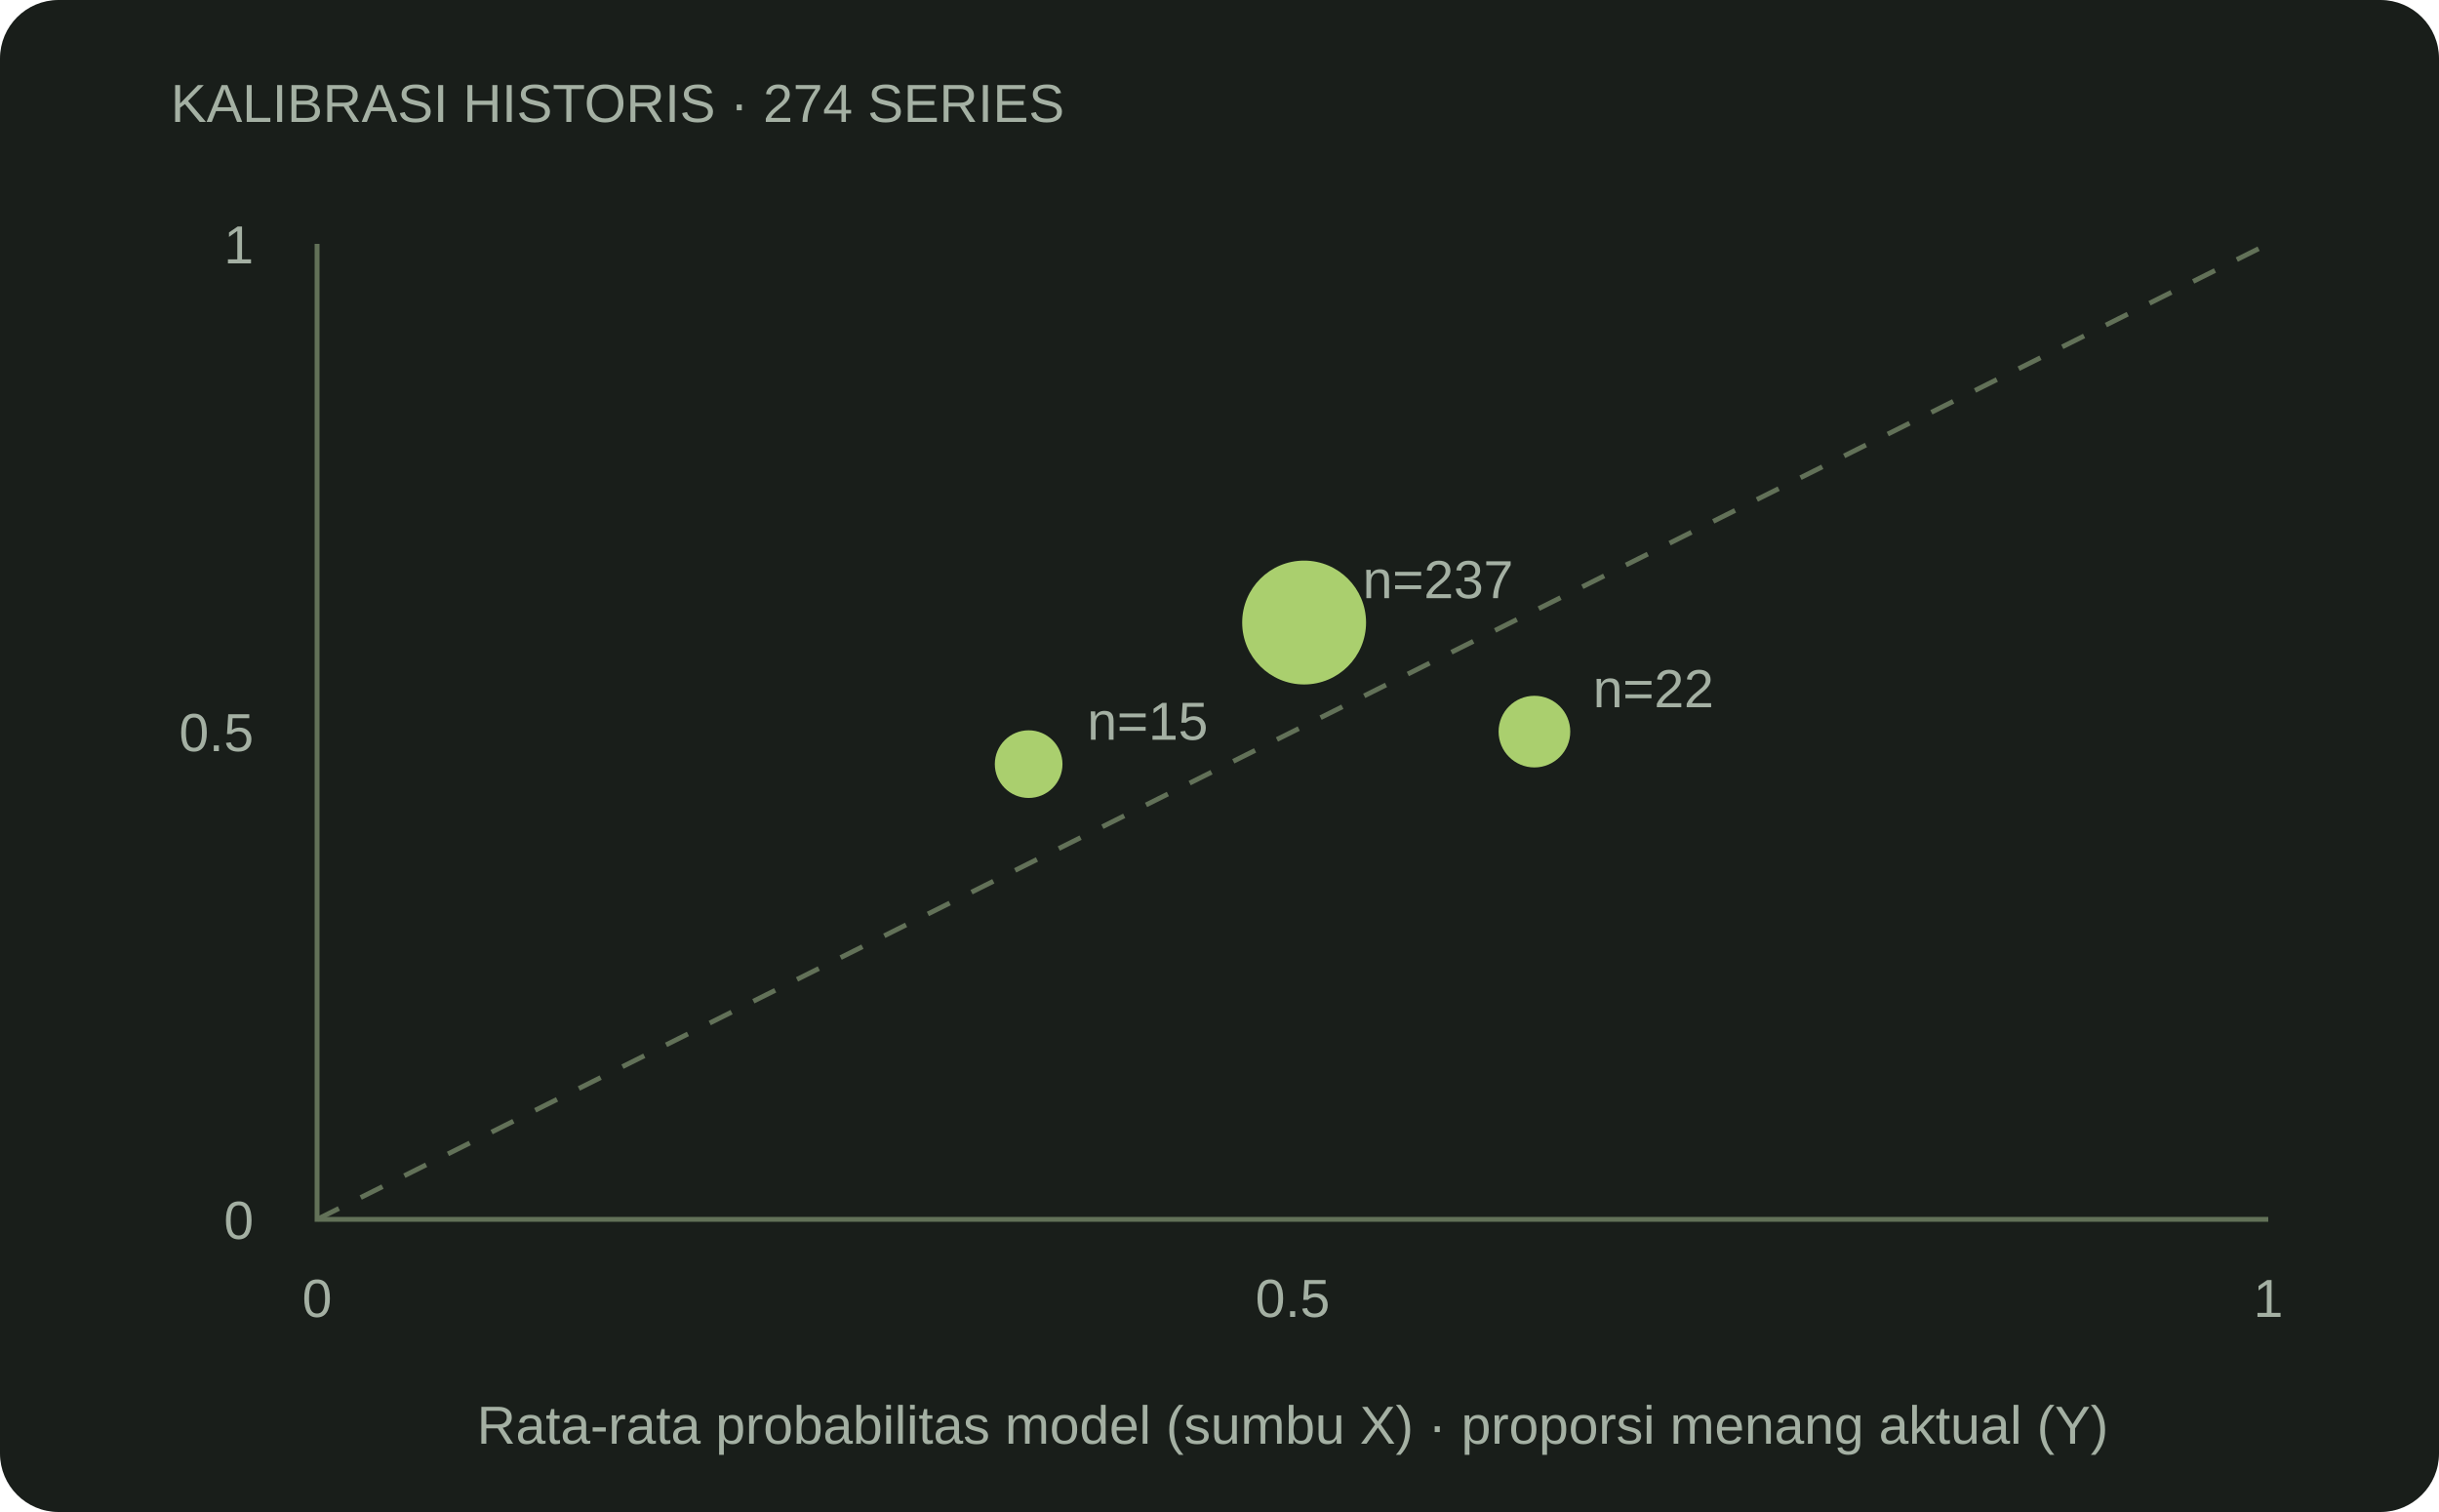
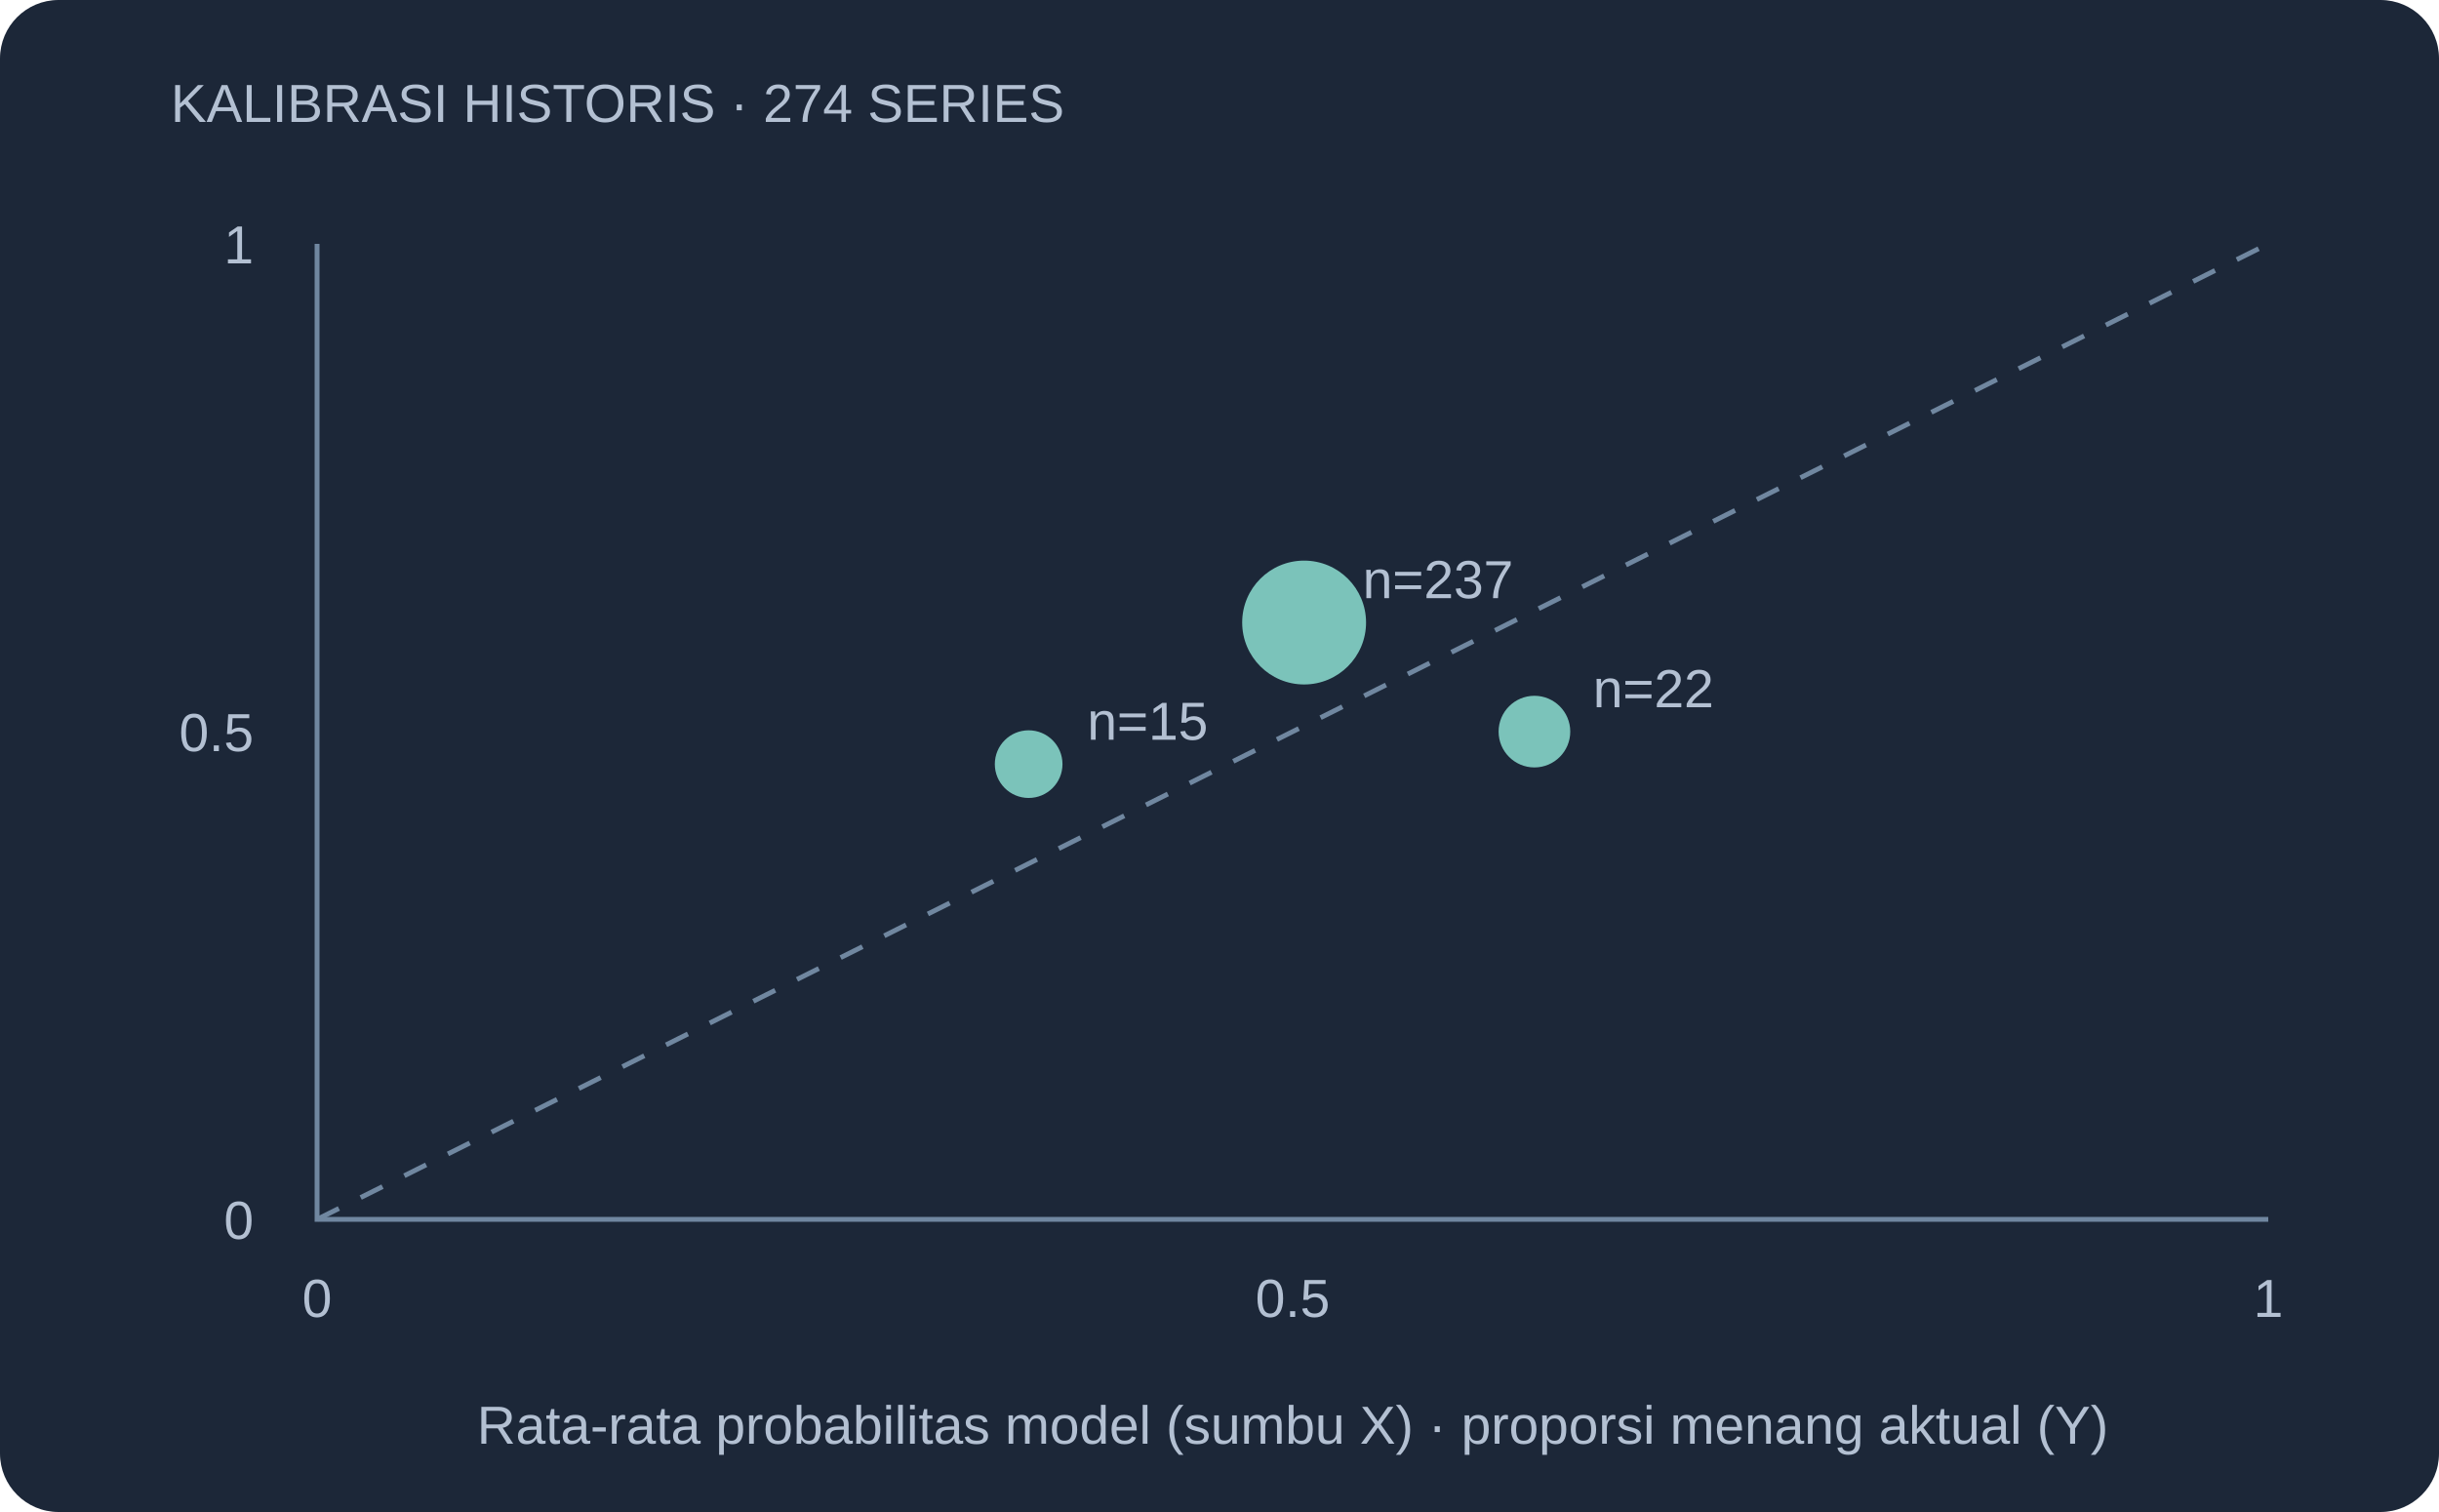
<svg xmlns="http://www.w3.org/2000/svg" viewBox="0 0 500 310" role="img" aria-label="Kalibrasi prediksi pada lima bin probabilitas">
-   <rect width="500" height="310" rx="12" fill="#191e1a" />
-   <g font-family="Arial" font-size="11" fill="#a4b0a3">
+   <rect width="500" height="310" rx="12" fill="#1c2738" />
+   <g font-family="Arial" font-size="11" fill="#b3c0d2">
    <text x="35" y="25">KALIBRASI HISTORIS · 274 SERIES</text>
-     <path d="M65 250 L465 50" stroke="#627158" stroke-dasharray="5 5" />
-     <path d="M65 50 V250 H465" fill="none" stroke="#627158" />
+     <path d="M65 250 L465 50" stroke="#7087a0" stroke-dasharray="5 5" />
+     <path d="M65 50 V250 H465" fill="none" stroke="#7087a0" />
    <text x="65" y="270" text-anchor="middle">0</text>
    <text x="52" y="254" text-anchor="end">0</text>
    <text x="265" y="270" text-anchor="middle">0.5</text>
    <text x="52" y="154" text-anchor="end">0.5</text>
    <text x="465" y="270" text-anchor="middle">1</text>
    <text x="52" y="54" text-anchor="end">1</text>
-     <circle cx="210.876" cy="156.667" r="6.936" fill="#c3ee7d" opacity=".85" />
+     <circle cx="210.876" cy="156.667" r="6.936" fill="#8cded1" opacity=".85" />
    <text x="222.876" y="151.667">n=15</text>
-     <circle cx="267.347" cy="127.637" r="12.697" fill="#c3ee7d" opacity=".85" />
+     <circle cx="267.347" cy="127.637" r="12.697" fill="#8cded1" opacity=".85" />
    <text x="279.347" y="122.637">n=237</text>
-     <circle cx="314.561" cy="150" r="7.345" fill="#c3ee7d" opacity=".85" />
+     <circle cx="314.561" cy="150" r="7.345" fill="#8cded1" opacity=".85" />
    <text x="326.561" y="145">n=22</text>
    <text x="265" y="296" text-anchor="middle">Rata-rata probabilitas model (sumbu X) · proporsi menang aktual (Y)</text>
  </g>
</svg>
